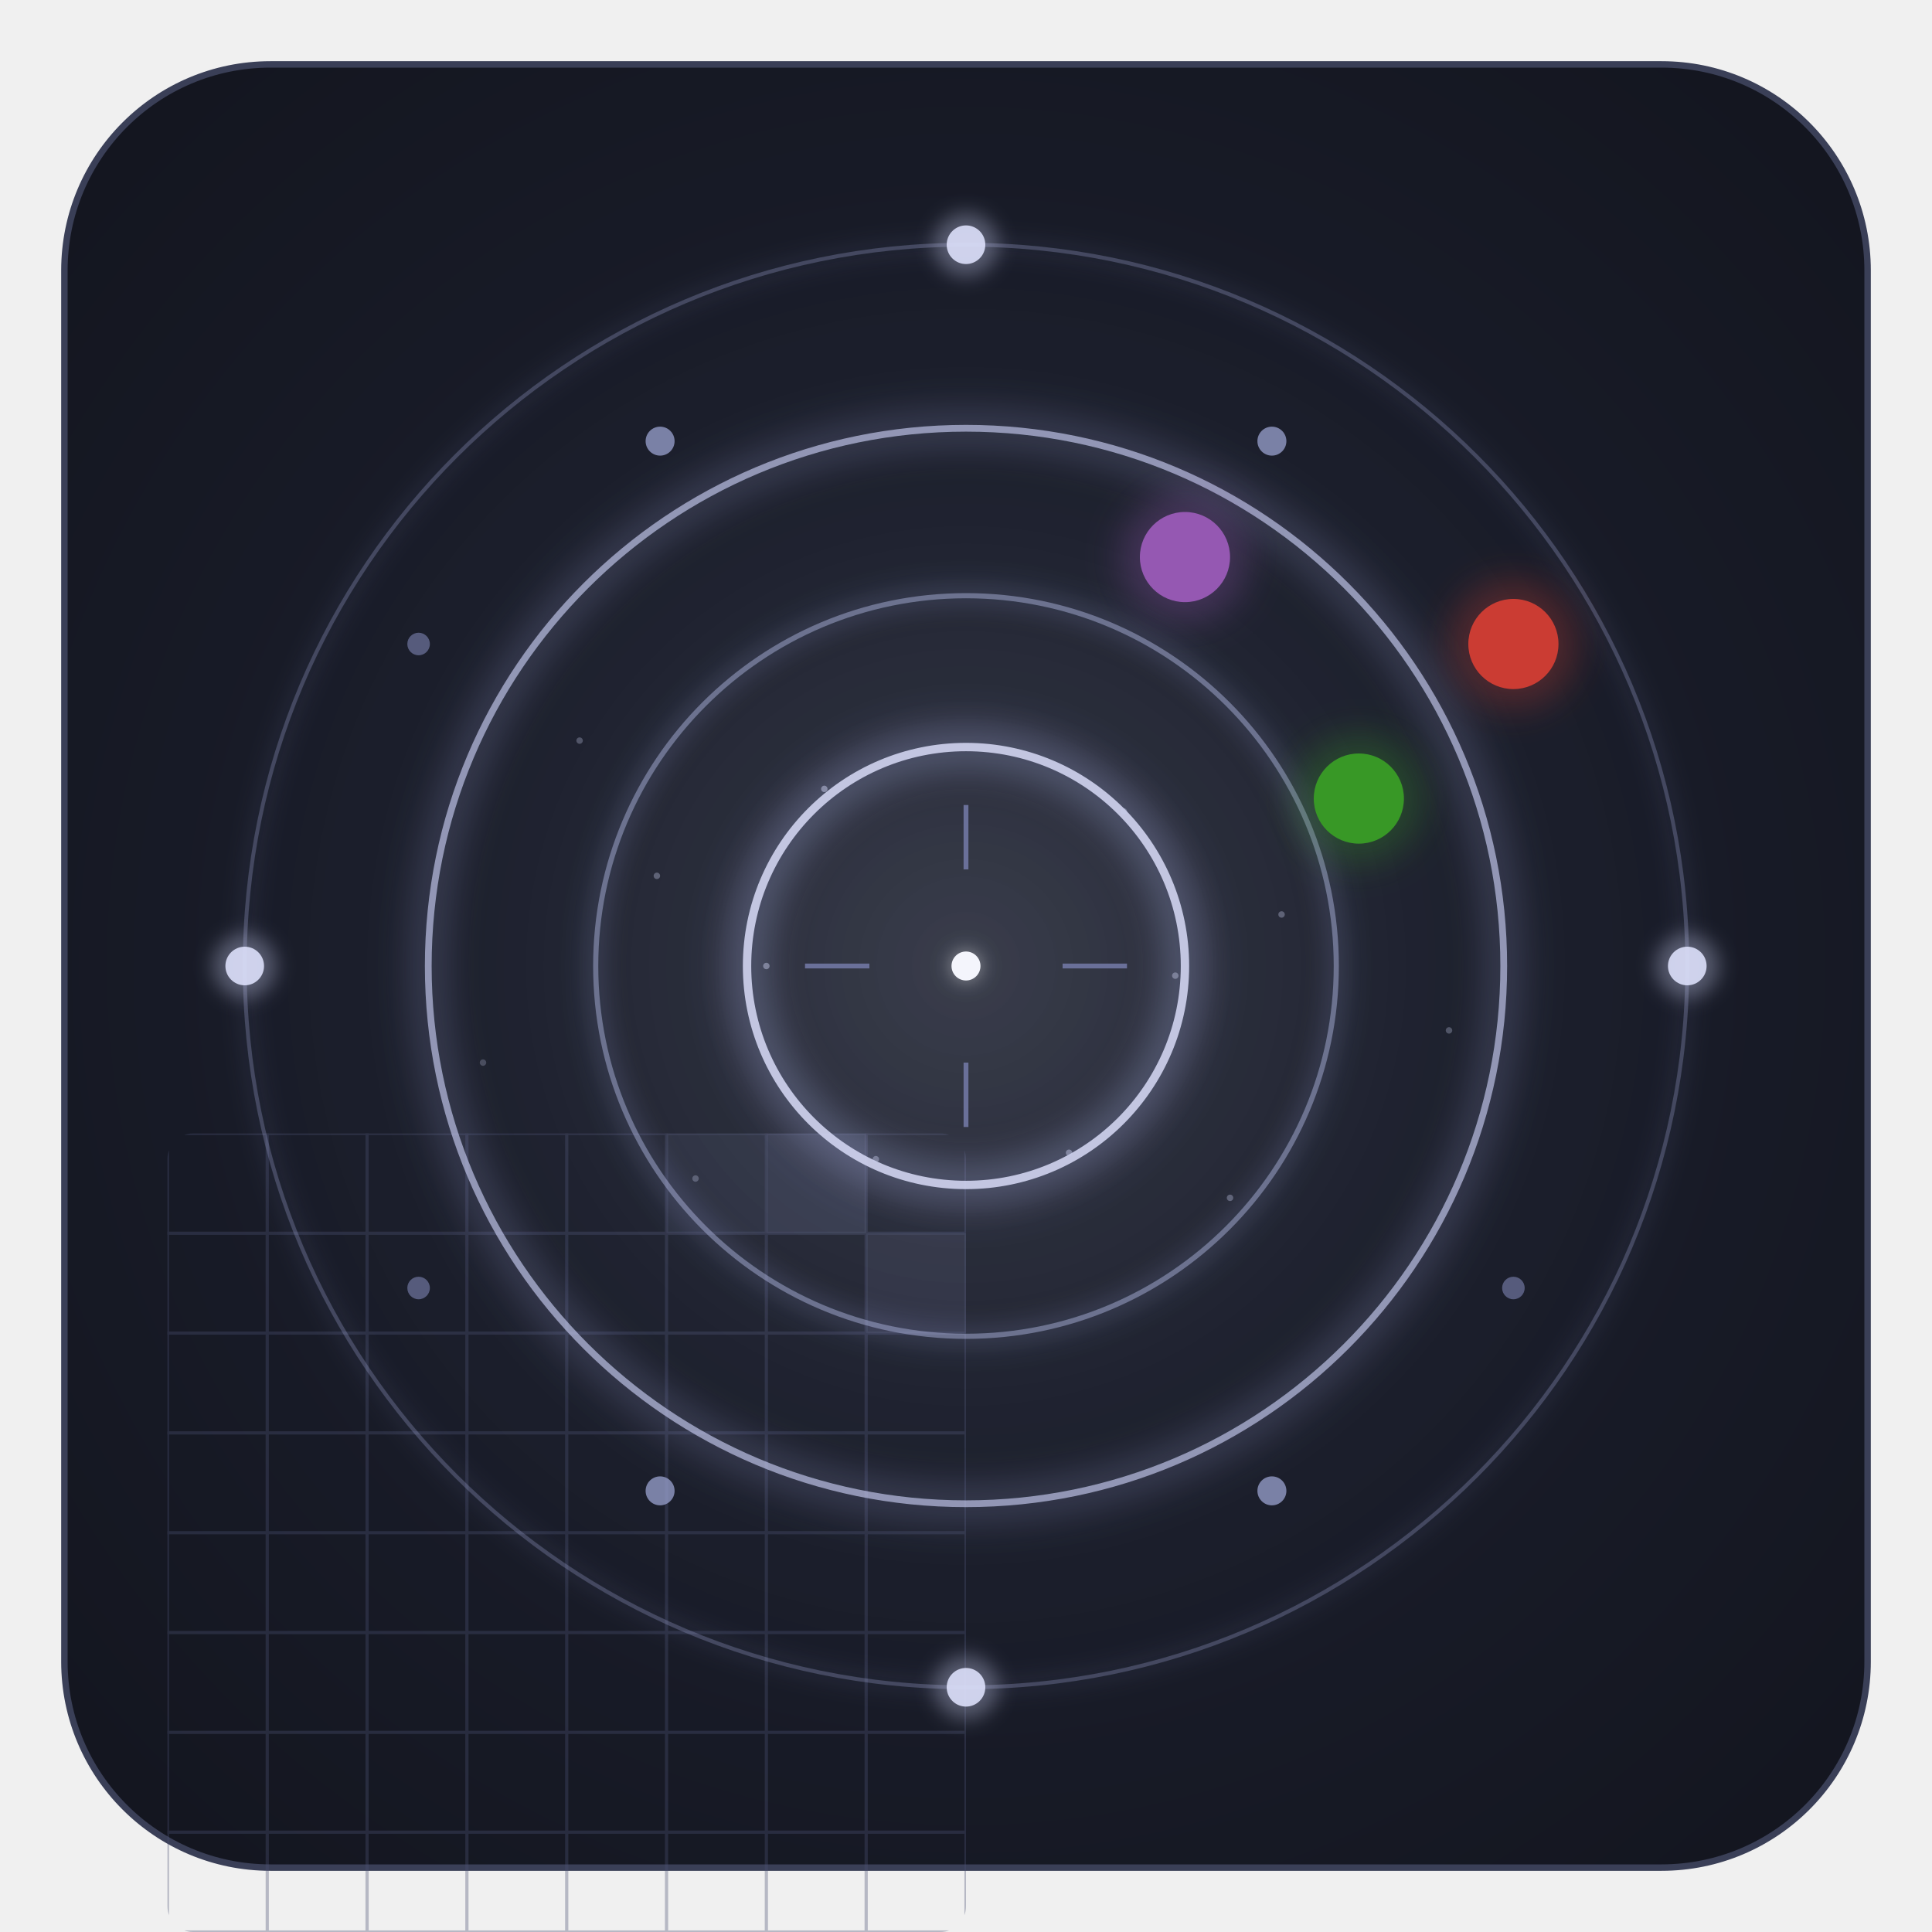
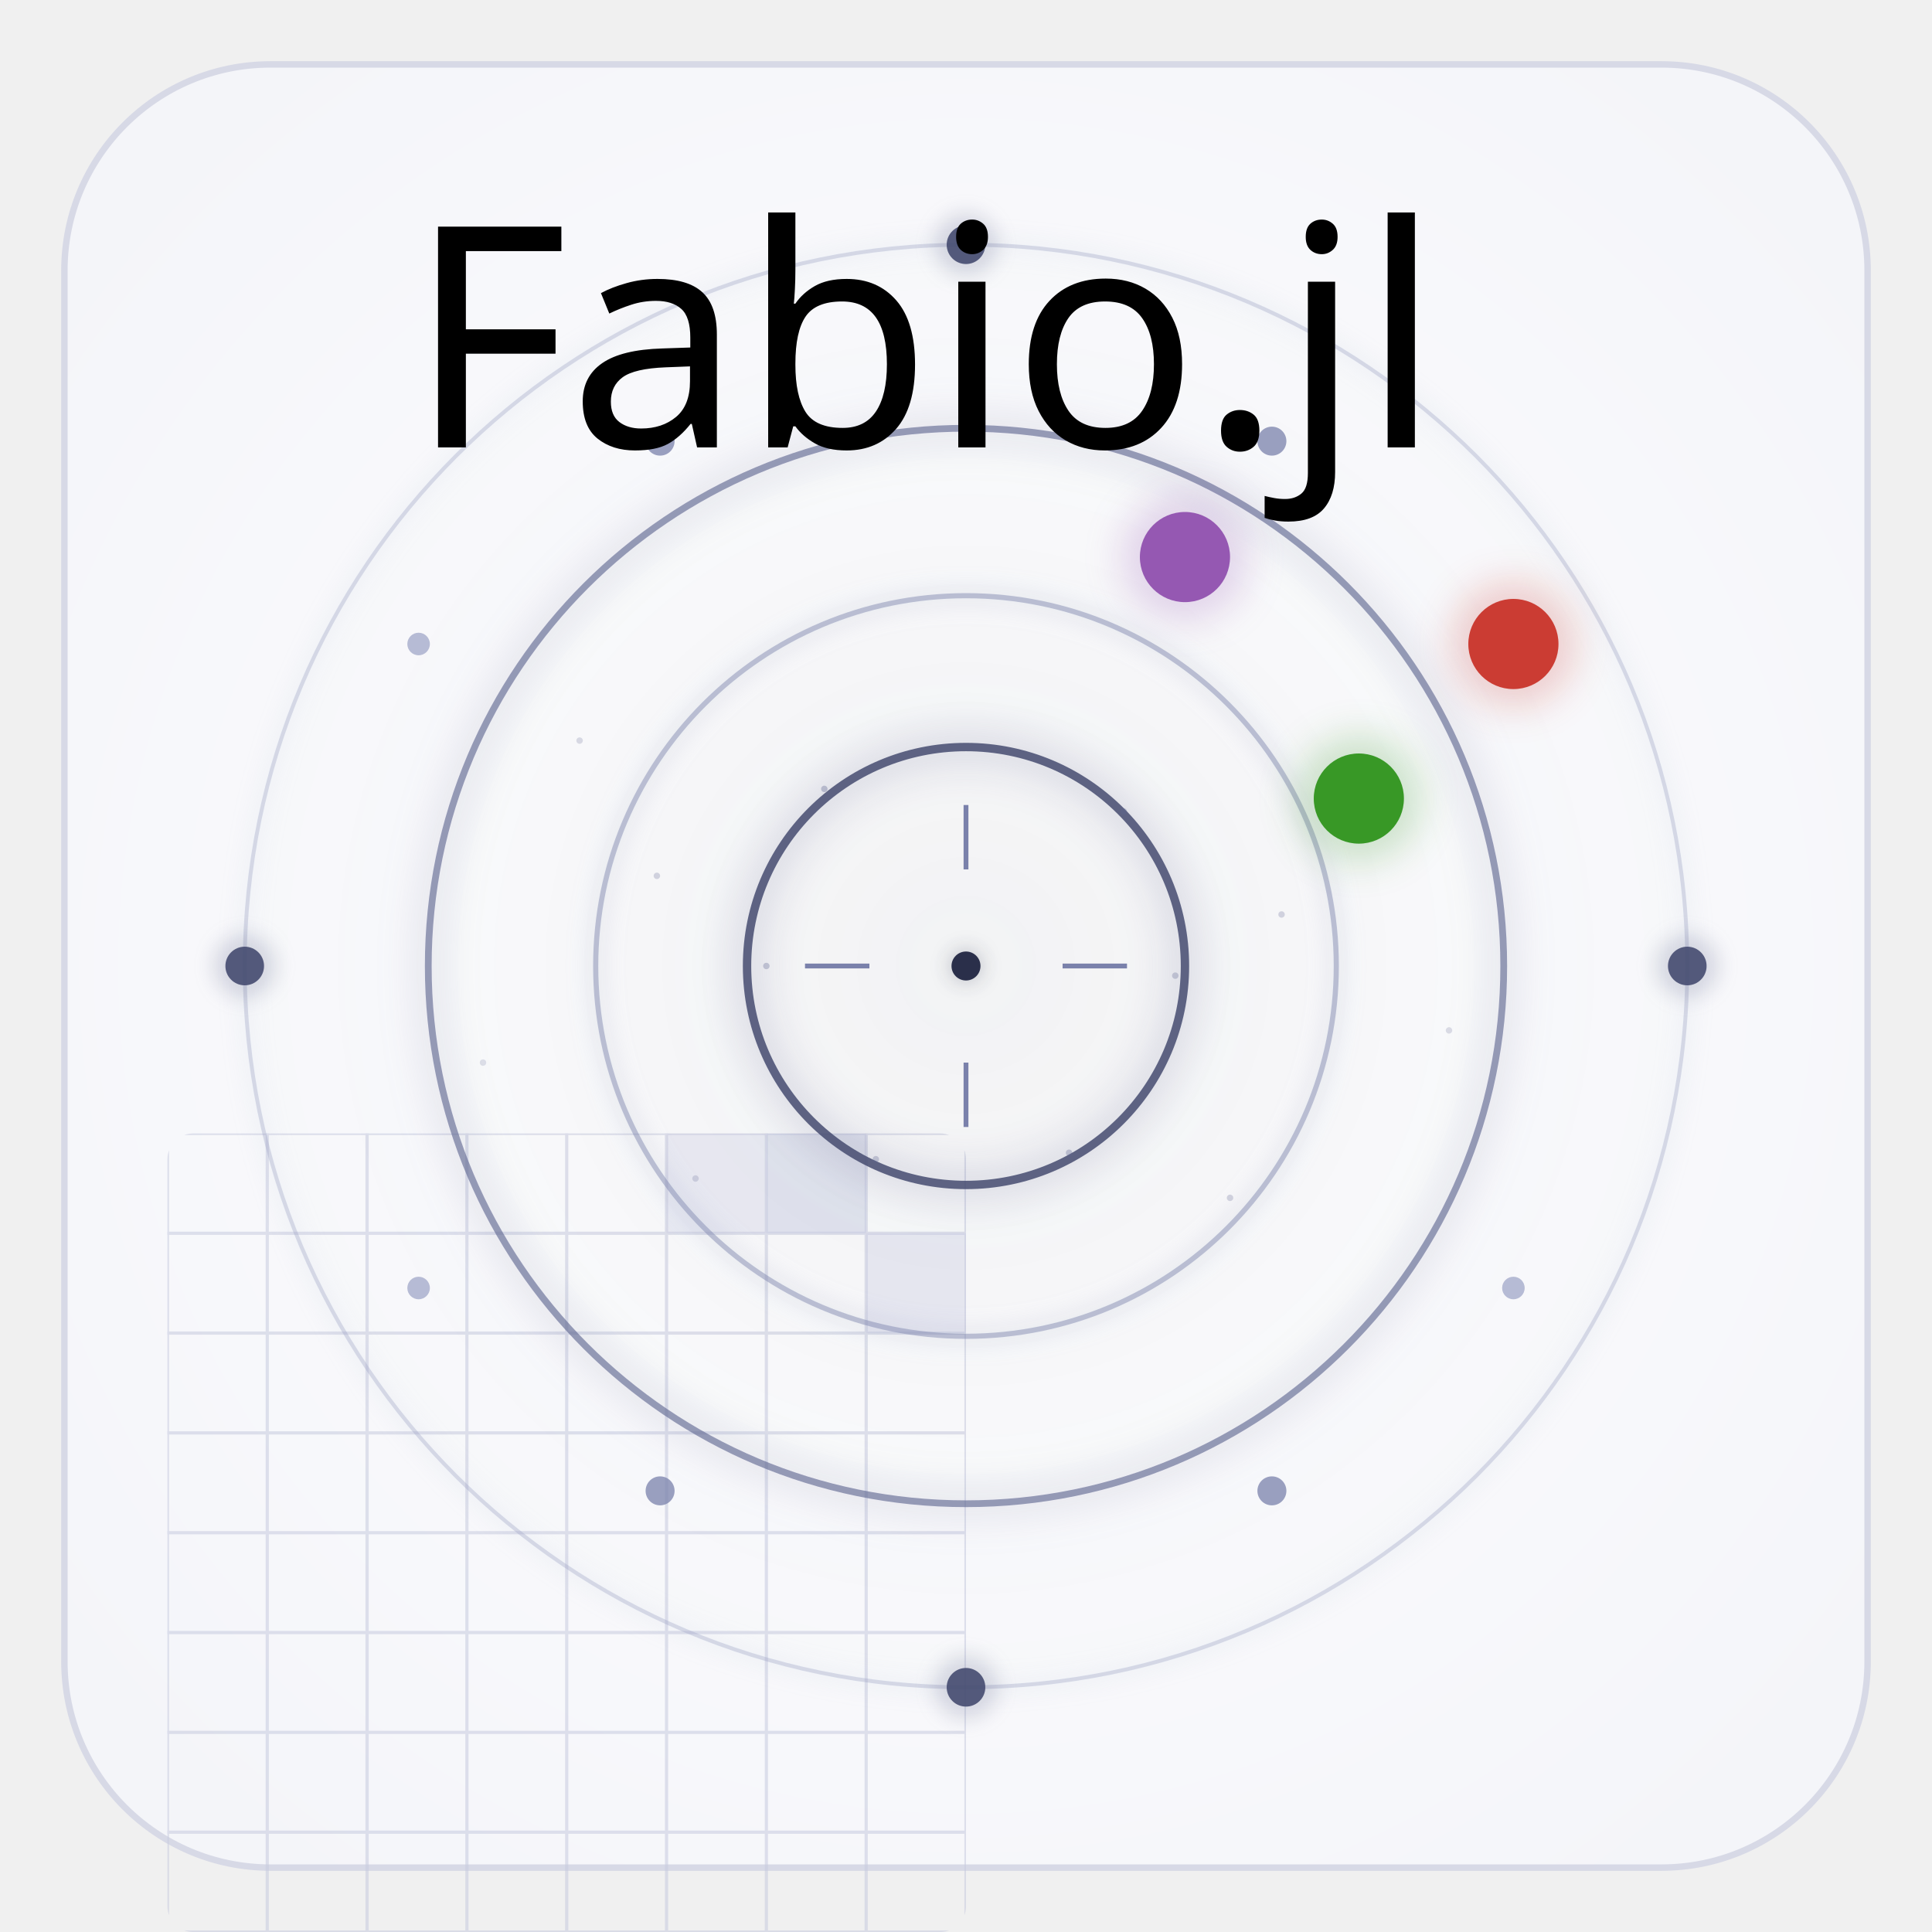
<svg xmlns="http://www.w3.org/2000/svg" viewBox="0 0 600 600" version="1.1" id="svg75">
  <defs id="defs7">
-     <radialGradient id="bgDark" cx="50%" cy="50%" r="75%">
-       <stop offset="0%" stop-color="#1f2333" id="stop1" />
-       <stop offset="100%" stop-color="#12141d" id="stop2" />
+     <radialGradient id="bgLight" cx="50%" cy="50%" r="75%">
+       <stop offset="0%" stop-color="#ffffff" id="stop1" />
+       <stop offset="100%" stop-color="#f2f3f8" id="stop2" />
    </radialGradient>
-     <radialGradient id="beamGlowDark" cx="50%" cy="50%" r="50%">
-       <stop offset="0%" stop-color="#ffffff" stop-opacity="0.12" id="stop3" />
-       <stop offset="60%" stop-color="#ffffff" stop-opacity="0.02" id="stop4" />
-       <stop offset="100%" stop-color="#ffffff" stop-opacity="0" id="stop5" />
+     <radialGradient id="beamGlowLight" cx="50%" cy="50%" r="50%">
+       <stop offset="0%" stop-color="#2a2f4a" stop-opacity="0.06" id="stop3" />
+       <stop offset="60%" stop-color="#2a2f4a" stop-opacity="0.015" id="stop4" />
+       <stop offset="100%" stop-color="#2a2f4a" stop-opacity="0" id="stop5" />
    </radialGradient>
-     <filter id="softDark" x="-50%" y="-50%" width="200%" height="200%">
+     <filter id="softLight" x="-50%" y="-50%" width="200%" height="200%">
      <feGaussianBlur stdDeviation="1.4" id="feGaussianBlur5" />
    </filter>
-     <filter id="ringHaloDark" x="-0.33" y="-0.33" width="1.66" height="1.66">
+     <filter id="ringHaloLight" x="-0.33" y="-0.33" width="1.66" height="1.66">
      <feGaussianBlur stdDeviation="5.5" id="feGaussianBlur6" />
    </filter>
-     <filter id="ringHaloDarkSoft" x="-0.72" y="-0.72" width="2.44" height="2.44">
+     <filter id="ringHaloLightSoft" x="-0.72" y="-0.72" width="2.44" height="2.44">
      <feGaussianBlur stdDeviation="3" id="feGaussianBlur7" />
    </filter>
  </defs>
-   <rect x="20" y="20" width="560" height="560" rx="64" fill="url(#bgDark)" stroke="#3a3f57" stroke-width="2" id="rect7" />
-   <g opacity="0.35" id="g28">
-     <clipPath id="quadDark">
+   <rect x="20" y="20" width="560" height="560" rx="64" fill="url(#bgLight)" stroke="#d7d9e6" stroke-width="2" id="rect7" />
+   <g opacity="0.55" id="g28">
+     <clipPath id="quadLight">
      <rect x="52" y="352" width="248" height="248" rx="8" id="rect8" />
    </clipPath>
-     <g clip-path="url(#quadDark)" id="g27">
-       <g stroke="#4a5072" stroke-width="1" id="g25">
+     <g clip-path="url(#quadLight)" id="g27">
+       <g stroke="#c7cade" stroke-width="1" id="g25">
        <line x1="52" y1="352" x2="52" y2="600" id="line8" />
        <line x1="83" y1="352" x2="83" y2="600" id="line9" />
        <line x1="114" y1="352" x2="114" y2="600" id="line10" />
        <line x1="145" y1="352" x2="145" y2="600" id="line11" />
        <line x1="176" y1="352" x2="176" y2="600" id="line12" />
        <line x1="207" y1="352" x2="207" y2="600" id="line13" />
        <line x1="238" y1="352" x2="238" y2="600" id="line14" />
        <line x1="269" y1="352" x2="269" y2="600" id="line15" />
        <line x1="300" y1="352" x2="300" y2="600" id="line16" />
        <line x1="52" y1="352" x2="300" y2="352" id="line17" />
        <line x1="52" y1="383" x2="300" y2="383" id="line18" />
        <line x1="52" y1="414" x2="300" y2="414" id="line19" />
        <line x1="52" y1="445" x2="300" y2="445" id="line20" />
        <line x1="52" y1="476" x2="300" y2="476" id="line21" />
        <line x1="52" y1="507" x2="300" y2="507" id="line22" />
        <line x1="52" y1="538" x2="300" y2="538" id="line23" />
        <line x1="52" y1="569" x2="300" y2="569" id="line24" />
        <line x1="52" y1="600" x2="300" y2="600" id="line25" />
      </g>
-       <rect x="238" y="352" width="31" height="31" fill="#8b93c4" opacity="0.5" id="rect25" />
-       <rect x="269" y="383" width="31" height="31" fill="#8b93c4" opacity="0.35" id="rect26" />
-       <rect x="207" y="352" width="31" height="31" fill="#8b93c4" opacity="0.3" id="rect27" />
+       <rect x="238" y="352" width="31" height="31" fill="#aab0d4" opacity="0.55" id="rect25" />
+       <rect x="269" y="383" width="31" height="31" fill="#aab0d4" opacity="0.4" id="rect26" />
+       <rect x="207" y="352" width="31" height="31" fill="#aab0d4" opacity="0.35" id="rect27" />
    </g>
  </g>
-   <circle cx="300" cy="300" r="230" fill="url(#beamGlowDark)" id="circle28" />
-   <circle cx="300" cy="300" r="68" fill="none" stroke="#aeb6ec" stroke-width="12" opacity="0.30" filter="url(#ringHaloDark)" id="circle29" />
-   <circle cx="300" cy="300" r="68" fill="none" stroke="#d8dbf7" stroke-width="2.6" opacity="0.85" id="circle30" />
-   <circle cx="300" cy="300" r="115" fill="none" stroke="#8f97cf" stroke-width="8" opacity="0.16" filter="url(#ringHaloDarkSoft)" id="circle31" />
-   <circle cx="300" cy="300" r="115" fill="none" stroke="#b4baE4" stroke-width="1.6" opacity="0.45" id="circle32" />
-   <circle cx="300" cy="300" r="167" fill="none" stroke="#9ba3d8" stroke-width="10" opacity="0.24" filter="url(#ringHaloDark)" id="circle33" />
-   <circle cx="300" cy="300" r="167" fill="none" stroke="#c6cbf0" stroke-width="2.1" opacity="0.65" id="circle34" />
-   <circle cx="300" cy="300" r="224" fill="none" stroke="#7d84b8" stroke-width="6" opacity="0.10" filter="url(#ringHaloDarkSoft)" id="circle35" />
-   <circle cx="300" cy="300" r="224" fill="none" stroke="#9aa1cf" stroke-width="1.2" opacity="0.30" id="circle36" />
-   <g fill="#c7ccec" id="g50">
-     <circle cx="256" cy="245" r="1" opacity="0.5" id="circle37" />
-     <circle cx="349" cy="252" r="1" opacity="0.4" id="circle38" />
-     <circle cx="238" cy="300" r="1" opacity="0.45" id="circle39" />
-     <circle cx="365" cy="303" r="1" opacity="0.4" id="circle40" />
-     <circle cx="272" cy="360" r="1" opacity="0.4" id="circle41" />
-     <circle cx="332" cy="358" r="1" opacity="0.45" id="circle42" />
-     <circle cx="204" cy="272" r="1" opacity="0.35" id="circle43" />
-     <circle cx="398" cy="284" r="1" opacity="0.35" id="circle44" />
-     <circle cx="216" cy="366" r="1" opacity="0.3" id="circle45" />
-     <circle cx="382" cy="372" r="1" opacity="0.35" id="circle46" />
-     <circle cx="180" cy="230" r="1" opacity="0.3" id="circle47" />
-     <circle cx="422" cy="240" r="1" opacity="0.3" id="circle48" />
-     <circle cx="150" cy="330" r="1" opacity="0.25" id="circle49" />
-     <circle cx="450" cy="320" r="1" opacity="0.3" id="circle50" />
+   <circle cx="300" cy="300" r="230" fill="url(#beamGlowLight)" id="circle28" />
+   <circle cx="300" cy="300" r="68" fill="none" stroke="#565d84" stroke-width="12" opacity="0.16" filter="url(#ringHaloLight)" id="circle29" />
+   <circle cx="300" cy="300" r="68" fill="none" stroke="#454b70" stroke-width="2.6" opacity="0.85" id="circle30" />
+   <circle cx="300" cy="300" r="115" fill="none" stroke="#7a81ab" stroke-width="8" opacity="0.09" filter="url(#ringHaloLightSoft)" id="circle31" />
+   <circle cx="300" cy="300" r="115" fill="none" stroke="#7a81ab" stroke-width="1.6" opacity="0.45" id="circle32" />
+   <circle cx="300" cy="300" r="167" fill="none" stroke="#6b7299" stroke-width="10" opacity="0.13" filter="url(#ringHaloLight)" id="circle33" />
+   <circle cx="300" cy="300" r="167" fill="none" stroke="#5e6590" stroke-width="2.1" opacity="0.62" id="circle34" />
+   <circle cx="300" cy="300" r="224" fill="none" stroke="#9aa1c4" stroke-width="6" opacity="0.08" filter="url(#ringHaloLightSoft)" id="circle35" />
+   <circle cx="300" cy="300" r="224" fill="none" stroke="#9aa1c4" stroke-width="1.2" opacity="0.35" id="circle36" />
+   <g fill="#5e6590" id="g50">
+     <circle cx="256" cy="245" r="1" opacity="0.35" id="circle37" />
+     <circle cx="349" cy="252" r="1" opacity="0.3" id="circle38" />
+     <circle cx="238" cy="300" r="1" opacity="0.32" id="circle39" />
+     <circle cx="365" cy="303" r="1" opacity="0.3" id="circle40" />
+     <circle cx="272" cy="360" r="1" opacity="0.3" id="circle41" />
+     <circle cx="332" cy="358" r="1" opacity="0.32" id="circle42" />
+     <circle cx="204" cy="272" r="1" opacity="0.25" id="circle43" />
+     <circle cx="398" cy="284" r="1" opacity="0.25" id="circle44" />
+     <circle cx="216" cy="366" r="1" opacity="0.22" id="circle45" />
+     <circle cx="382" cy="372" r="1" opacity="0.25" id="circle46" />
+     <circle cx="180" cy="230" r="1" opacity="0.22" id="circle47" />
+     <circle cx="422" cy="240" r="1" opacity="0.22" id="circle48" />
+     <circle cx="150" cy="330" r="1" opacity="0.18" id="circle49" />
+     <circle cx="450" cy="320" r="1" opacity="0.2" id="circle50" />
  </g>
-   <line x1="300" y1="250" x2="300" y2="270" stroke="#6a7099" stroke-width="1.5" id="line50" />
-   <line x1="300" y1="330" x2="300" y2="350" stroke="#6a7099" stroke-width="1.5" id="line51" />
-   <line x1="250" y1="300" x2="270" y2="300" stroke="#6a7099" stroke-width="1.5" id="line52" />
-   <line x1="330" y1="300" x2="350" y2="300" stroke="#6a7099" stroke-width="1.5" id="line53" />
-   <circle cx="300" cy="300" r="5" fill="#ffffff" opacity="0.4" filter="url(#ringHaloDarkSoft)" id="circle53" />
-   <circle cx="300" cy="300" r="4.5" fill="#f4f5fc" id="circle54" />
+   <line x1="300" y1="250" x2="300" y2="270" stroke="#7a81ab" stroke-width="1.5" id="line50" />
+   <line x1="300" y1="330" x2="300" y2="350" stroke="#7a81ab" stroke-width="1.5" id="line51" />
+   <line x1="250" y1="300" x2="270" y2="300" stroke="#7a81ab" stroke-width="1.5" id="line52" />
+   <line x1="330" y1="300" x2="350" y2="300" stroke="#7a81ab" stroke-width="1.5" id="line53" />
+   <circle cx="300" cy="300" r="5" fill="#2a2f4a" opacity="0.25" filter="url(#ringHaloLightSoft)" id="circle53" />
+   <circle cx="300" cy="300" r="4.5" fill="#2a2f4a" id="circle54" />
  <g id="g69">
-     <circle cx="300" cy="76" r="10" fill="#c7ccec" opacity="0.35" filter="url(#ringHaloDarkSoft)" id="circle55" />
-     <circle cx="300" cy="76" r="6" fill="#dcdff9" opacity="0.9" id="circle56" />
-     <circle cx="300" cy="524" r="10" fill="#c7ccec" opacity="0.35" filter="url(#ringHaloDarkSoft)" id="circle57" />
-     <circle cx="300" cy="524" r="6" fill="#dcdff9" opacity="0.9" id="circle58" />
-     <circle cx="76" cy="300" r="10" fill="#c7ccec" opacity="0.35" filter="url(#ringHaloDarkSoft)" id="circle59" />
-     <circle cx="76" cy="300" r="6" fill="#dcdff9" opacity="0.9" id="circle60" />
-     <circle cx="524" cy="300" r="10" fill="#c7ccec" opacity="0.35" filter="url(#ringHaloDarkSoft)" id="circle61" />
-     <circle cx="524" cy="300" r="6" fill="#dcdff9" opacity="0.9" id="circle62" />
-     <circle cx="205" cy="137" r="4.5" fill="#9aa1cf" opacity="0.75" id="circle63" />
-     <circle cx="395" cy="137" r="4.5" fill="#9aa1cf" opacity="0.75" id="circle64" />
-     <circle cx="205" cy="463" r="4.5" fill="#9aa1cf" opacity="0.75" id="circle65" />
-     <circle cx="395" cy="463" r="4.5" fill="#9aa1cf" opacity="0.75" id="circle66" />
-     <circle cx="130" cy="200" r="3.5" fill="#7d84b3" opacity="0.6" id="circle67" />
-     <circle cx="470" cy="400" r="3.5" fill="#7d84b3" opacity="0.6" id="circle68" />
-     <circle cx="130" cy="400" r="3.5" fill="#7d84b3" opacity="0.6" id="circle69" />
+     <circle cx="300" cy="76" r="10" fill="#565d84" opacity="0.20" filter="url(#ringHaloLightSoft)" id="circle55" />
+     <circle cx="300" cy="76" r="6" fill="#454b70" opacity="0.9" id="circle56" />
+     <circle cx="300" cy="524" r="10" fill="#565d84" opacity="0.20" filter="url(#ringHaloLightSoft)" id="circle57" />
+     <circle cx="300" cy="524" r="6" fill="#454b70" opacity="0.9" id="circle58" />
+     <circle cx="76" cy="300" r="10" fill="#565d84" opacity="0.20" filter="url(#ringHaloLightSoft)" id="circle59" />
+     <circle cx="76" cy="300" r="6" fill="#454b70" opacity="0.9" id="circle60" />
+     <circle cx="524" cy="300" r="10" fill="#565d84" opacity="0.20" filter="url(#ringHaloLightSoft)" id="circle61" />
+     <circle cx="524" cy="300" r="6" fill="#454b70" opacity="0.9" id="circle62" />
+     <circle cx="205" cy="137" r="4.5" fill="#7a81ab" opacity="0.75" id="circle63" />
+     <circle cx="395" cy="137" r="4.5" fill="#7a81ab" opacity="0.75" id="circle64" />
+     <circle cx="205" cy="463" r="4.5" fill="#7a81ab" opacity="0.75" id="circle65" />
+     <circle cx="395" cy="463" r="4.5" fill="#7a81ab" opacity="0.75" id="circle66" />
+     <circle cx="130" cy="200" r="3.5" fill="#9aa1c4" opacity="0.7" id="circle67" />
+     <circle cx="470" cy="400" r="3.5" fill="#9aa1c4" opacity="0.7" id="circle68" />
+     <circle cx="130" cy="400" r="3.5" fill="#9aa1c4" opacity="0.7" id="circle69" />
  </g>
  <g id="g75">
-     <circle cx="470" cy="200" r="20" fill="#CB3C33" opacity="0.30" filter="url(#ringHaloDark)" id="circle70" />
+     <circle cx="470" cy="200" r="20" fill="#CB3C33" opacity="0.22" filter="url(#ringHaloLight)" id="circle70" />
    <circle cx="470" cy="200" r="14" fill="#CB3C33" id="circle71" />
-     <circle cx="422" cy="248" r="20" fill="#389826" opacity="0.30" filter="url(#ringHaloDark)" id="circle72" />
+     <circle cx="422" cy="248" r="20" fill="#389826" opacity="0.22" filter="url(#ringHaloLight)" id="circle72" />
    <circle cx="422" cy="248" r="14" fill="#389826" id="circle73" />
-     <circle cx="368" cy="173" r="20" fill="#9558B2" opacity="0.30" filter="url(#ringHaloDark)" id="circle74" />
+     <circle cx="368" cy="173" r="20" fill="#9558B2" opacity="0.22" filter="url(#ringHaloLight)" id="circle74" />
    <circle cx="368" cy="173" r="14" fill="#9558B2" id="circle75" />
  </g>
+   <text xml:space="preserve" style="font-style:normal;font-variant:normal;font-weight:normal;font-stretch:normal;font-size:96px;font-family:sans-serif;-inkscape-font-specification:'sans-serif, Normal';font-variant-ligatures:normal;font-variant-caps:normal;font-variant-numeric:normal;font-variant-east-asian:normal;writing-mode:lr-tb;direction:ltr;fill:#000000" x="126.727" y="138.938" id="text75">
+     <tspan id="tspan75" x="126.727" y="138.938">Fabio.jl</tspan>
+   </text>
</svg>
